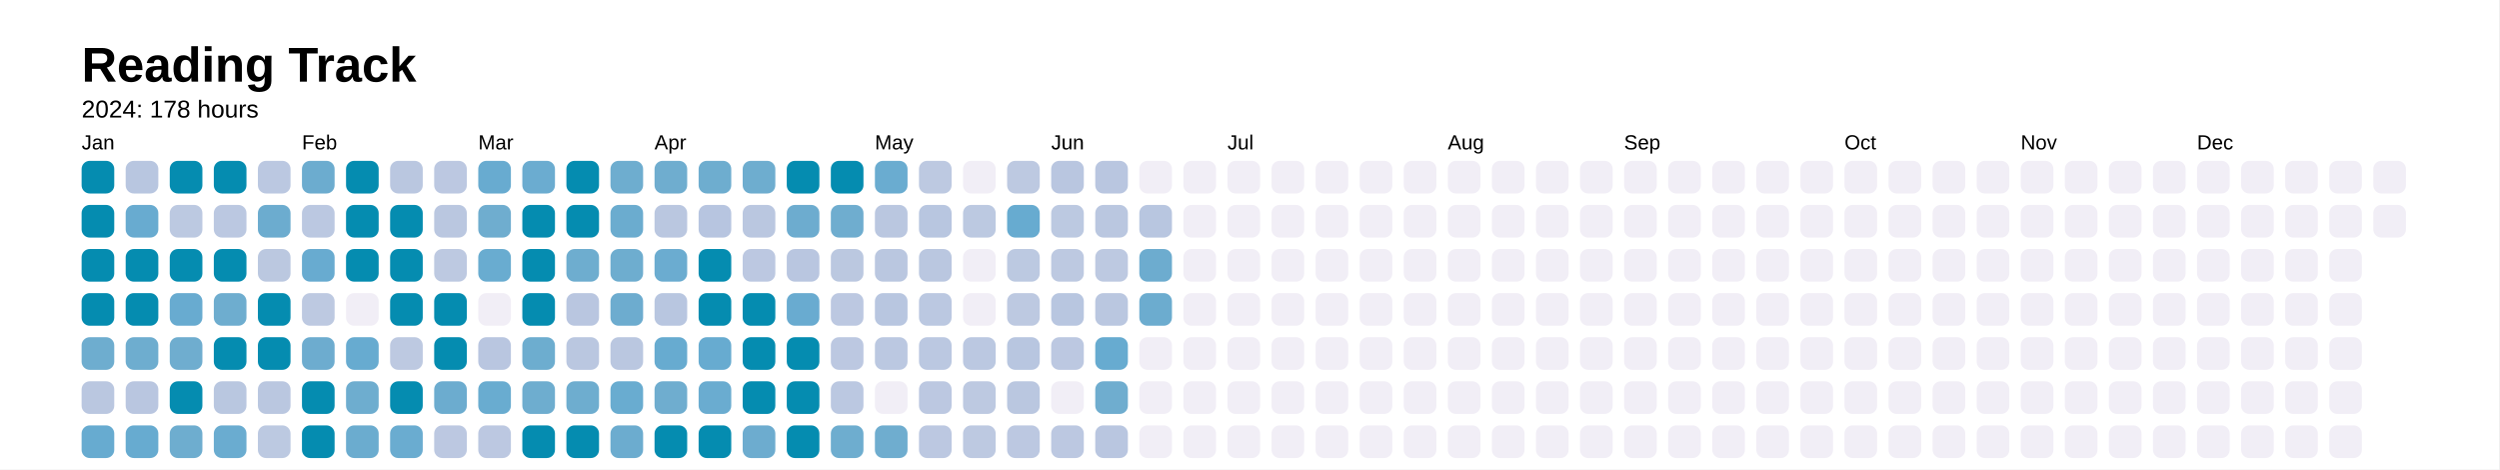
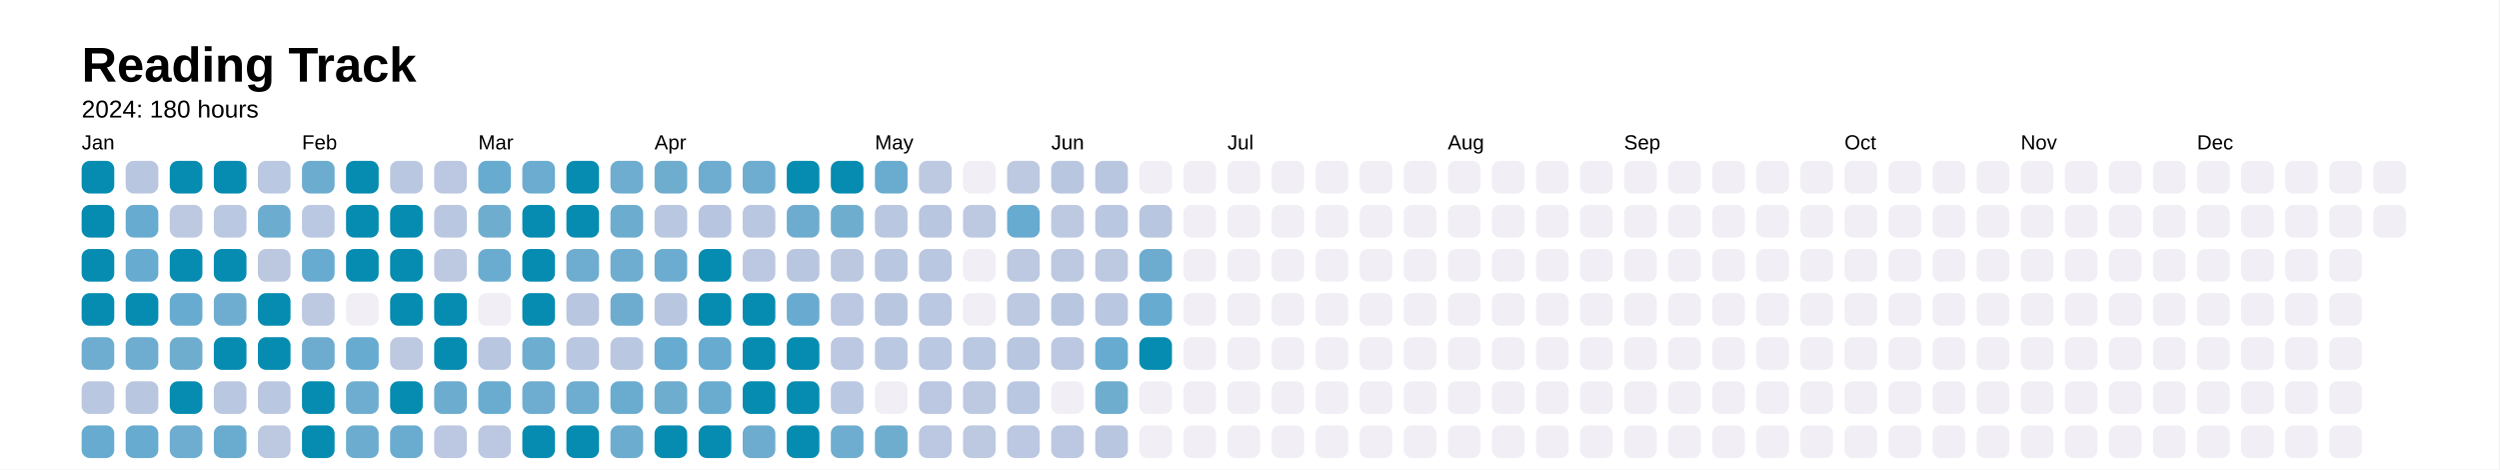
<svg xmlns="http://www.w3.org/2000/svg" baseProfile="full" height="57.5mm" version="1.1" viewBox="0,0,306.2,57.5" width="306.2mm">
  <defs />
  <rect fill="#FFFFFF" height="57.5" width="306.2" x="0" y="0" />
  <text fill="#000000" style="font-size:6px; font-family:Arial; font-weight:bold;" x="10" y="10">Reading Track</text>
-   <text fill="#000000" style="font-size:3px; font-family:Arial;" x="10" y="14.4">2024: 178 hours</text>
+   <text fill="#000000" style="font-size:3px; font-family:Arial;" x="10" y="14.4">2024: 180 hours</text>
  <text fill="#000000" style="font-size:2.5px; font-family:Arial" x="10" y="18.3">Jan</text>
  <rect fill="#058cb0" height="4" rx="1" ry="1" width="4" x="10" y="19.7" />
  <rect fill="#058cb0" height="4" rx="1" ry="1" width="4" x="10" y="25.1" />
  <rect fill="#058cb0" height="4" rx="1" ry="1" width="4" x="10" y="30.5" />
  <rect fill="#058cb0" height="4" rx="1" ry="1" width="4" x="10" y="35.9" />
  <rect fill="#6eadcf" height="4" rx="1" ry="1" width="4" x="10" y="41.3" />
  <rect fill="#bac7e0" height="4" rx="1" ry="1" width="4" x="10" y="46.7" />
  <rect fill="#67abd0" height="4" rx="1" ry="1" width="4" x="10" y="52.1" />
  <rect fill="#b8c6e0" height="4" rx="1" ry="1" width="4" x="15.4" y="19.7" />
  <rect fill="#68abd0" height="4" rx="1" ry="1" width="4" x="15.4" y="25.1" />
-   <rect fill="#058cb0" height="4" rx="1" ry="1" width="4" x="15.4" y="30.5" />
+   <rect fill="#67abd0" height="4" rx="1" ry="1" width="4" x="15.4" y="30.5" />
  <rect fill="#058cb0" height="4" rx="1" ry="1" width="4" x="15.4" y="35.9" />
  <rect fill="#6eadcf" height="4" rx="1" ry="1" width="4" x="15.4" y="41.3" />
  <rect fill="#b9c6e0" height="4" rx="1" ry="1" width="4" x="15.4" y="46.7" />
  <rect fill="#67abd0" height="4" rx="1" ry="1" width="4" x="15.4" y="52.1" />
  <rect fill="#058cb0" height="4" rx="1" ry="1" width="4" x="20.8" y="19.7" />
  <rect fill="#bcc9e1" height="4" rx="1" ry="1" width="4" x="20.8" y="25.1" />
  <rect fill="#058cb0" height="4" rx="1" ry="1" width="4" x="20.8" y="30.5" />
  <rect fill="#68abd0" height="4" rx="1" ry="1" width="4" x="20.8" y="35.9" />
  <rect fill="#6fadcf" height="4" rx="1" ry="1" width="4" x="20.8" y="41.3" />
  <rect fill="#058cb0" height="4" rx="1" ry="1" width="4" x="20.8" y="46.7" />
  <rect fill="#6eadcf" height="4" rx="1" ry="1" width="4" x="20.8" y="52.1" />
  <rect fill="#058cb0" height="4" rx="1" ry="1" width="4" x="26.2" y="19.7" />
  <rect fill="#bbc8e1" height="4" rx="1" ry="1" width="4" x="26.2" y="25.1" />
  <rect fill="#058cb0" height="4" rx="1" ry="1" width="4" x="26.2" y="30.5" />
  <rect fill="#6eadcf" height="4" rx="1" ry="1" width="4" x="26.2" y="35.9" />
  <rect fill="#058cb0" height="4" rx="1" ry="1" width="4" x="26.2" y="41.3" />
  <rect fill="#b9c7e0" height="4" rx="1" ry="1" width="4" x="26.2" y="46.7" />
  <rect fill="#6aacd0" height="4" rx="1" ry="1" width="4" x="26.2" y="52.1" />
  <rect fill="#bbc8e1" height="4" rx="1" ry="1" width="4" x="31.6" y="19.7" />
  <rect fill="#6caccf" height="4" rx="1" ry="1" width="4" x="31.6" y="25.1" />
  <rect fill="#bbc8e0" height="4" rx="1" ry="1" width="4" x="31.6" y="30.5" />
  <rect fill="#058cb0" height="4" rx="1" ry="1" width="4" x="31.6" y="35.9" />
  <rect fill="#058cb0" height="4" rx="1" ry="1" width="4" x="31.6" y="41.3" />
  <rect fill="#bac7e0" height="4" rx="1" ry="1" width="4" x="31.6" y="46.7" />
  <rect fill="#bcc9e1" height="4" rx="1" ry="1" width="4" x="31.6" y="52.1" />
  <text fill="#000000" style="font-size:2.5px; font-family:Arial" x="37.0" y="18.3">Feb</text>
  <rect fill="#6caccf" height="4" rx="1" ry="1" width="4" x="37.0" y="19.7" />
  <rect fill="#bbc8e1" height="4" rx="1" ry="1" width="4" x="37.0" y="25.1" />
  <rect fill="#68abd0" height="4" rx="1" ry="1" width="4" x="37.0" y="30.5" />
  <rect fill="#bdc9e1" height="4" rx="1" ry="1" width="4" x="37.0" y="35.9" />
  <rect fill="#6daccf" height="4" rx="1" ry="1" width="4" x="37.0" y="41.3" />
  <rect fill="#058cb0" height="4" rx="1" ry="1" width="4" x="37.0" y="46.7" />
  <rect fill="#058cb0" height="4" rx="1" ry="1" width="4" x="37.0" y="52.1" />
  <rect fill="#058cb0" height="4" rx="1" ry="1" width="4" x="42.4" y="19.7" />
  <rect fill="#058cb0" height="4" rx="1" ry="1" width="4" x="42.4" y="25.1" />
  <rect fill="#058cb0" height="4" rx="1" ry="1" width="4" x="42.4" y="30.5" />
  <rect fill="#f1eef6" height="4" rx="1" ry="1" width="4" x="42.4" y="35.9" />
  <rect fill="#67abd0" height="4" rx="1" ry="1" width="4" x="42.4" y="41.3" />
  <rect fill="#6eadcf" height="4" rx="1" ry="1" width="4" x="42.4" y="46.7" />
  <rect fill="#6baccf" height="4" rx="1" ry="1" width="4" x="42.4" y="52.1" />
  <rect fill="#bac7e0" height="4" rx="1" ry="1" width="4" x="47.8" y="19.7" />
  <rect fill="#058cb0" height="4" rx="1" ry="1" width="4" x="47.8" y="25.1" />
  <rect fill="#058cb0" height="4" rx="1" ry="1" width="4" x="47.8" y="30.5" />
  <rect fill="#058cb0" height="4" rx="1" ry="1" width="4" x="47.8" y="35.9" />
  <rect fill="#bdc9e1" height="4" rx="1" ry="1" width="4" x="47.8" y="41.3" />
  <rect fill="#058cb0" height="4" rx="1" ry="1" width="4" x="47.8" y="46.7" />
  <rect fill="#6aacd0" height="4" rx="1" ry="1" width="4" x="47.8" y="52.1" />
  <rect fill="#bcc8e1" height="4" rx="1" ry="1" width="4" x="53.2" y="19.7" />
  <rect fill="#bac7e0" height="4" rx="1" ry="1" width="4" x="53.2" y="25.1" />
  <rect fill="#bdc9e1" height="4" rx="1" ry="1" width="4" x="53.2" y="30.5" />
  <rect fill="#058cb0" height="4" rx="1" ry="1" width="4" x="53.2" y="35.9" />
  <rect fill="#058cb0" height="4" rx="1" ry="1" width="4" x="53.2" y="41.3" />
  <rect fill="#6caccf" height="4" rx="1" ry="1" width="4" x="53.2" y="46.7" />
  <rect fill="#bcc8e1" height="4" rx="1" ry="1" width="4" x="53.2" y="52.1" />
  <text fill="#000000" style="font-size:2.5px; font-family:Arial" x="58.6" y="18.3">Mar</text>
  <rect fill="#68abd0" height="4" rx="1" ry="1" width="4" x="58.6" y="19.7" />
  <rect fill="#6fadcf" height="4" rx="1" ry="1" width="4" x="58.6" y="25.1" />
  <rect fill="#69acd0" height="4" rx="1" ry="1" width="4" x="58.6" y="30.5" />
  <rect fill="#f1eef6" height="4" rx="1" ry="1" width="4" x="58.6" y="35.9" />
  <rect fill="#b9c6e0" height="4" rx="1" ry="1" width="4" x="58.6" y="41.3" />
  <rect fill="#69acd0" height="4" rx="1" ry="1" width="4" x="58.6" y="46.7" />
  <rect fill="#bcc8e1" height="4" rx="1" ry="1" width="4" x="58.6" y="52.1" />
  <rect fill="#6bacd0" height="4" rx="1" ry="1" width="4" x="64" y="19.7" />
  <rect fill="#058cb0" height="4" rx="1" ry="1" width="4" x="64" y="25.1" />
  <rect fill="#058cb0" height="4" rx="1" ry="1" width="4" x="64" y="30.5" />
  <rect fill="#058cb0" height="4" rx="1" ry="1" width="4" x="64" y="35.9" />
  <rect fill="#6dadcf" height="4" rx="1" ry="1" width="4" x="64" y="41.3" />
  <rect fill="#6eadcf" height="4" rx="1" ry="1" width="4" x="64" y="46.7" />
  <rect fill="#058cb0" height="4" rx="1" ry="1" width="4" x="64" y="52.1" />
  <rect fill="#058cb0" height="4" rx="1" ry="1" width="4" x="69.4" y="19.7" />
  <rect fill="#058cb0" height="4" rx="1" ry="1" width="4" x="69.4" y="25.1" />
  <rect fill="#6eadcf" height="4" rx="1" ry="1" width="4" x="69.4" y="30.5" />
  <rect fill="#b9c6e0" height="4" rx="1" ry="1" width="4" x="69.4" y="35.9" />
  <rect fill="#bac7e0" height="4" rx="1" ry="1" width="4" x="69.4" y="41.3" />
  <rect fill="#6eadcf" height="4" rx="1" ry="1" width="4" x="69.4" y="46.7" />
  <rect fill="#058cb0" height="4" rx="1" ry="1" width="4" x="69.4" y="52.1" />
  <rect fill="#6eadcf" height="4" rx="1" ry="1" width="4" x="74.8" y="19.7" />
  <rect fill="#6baccf" height="4" rx="1" ry="1" width="4" x="74.8" y="25.1" />
  <rect fill="#6eadcf" height="4" rx="1" ry="1" width="4" x="74.8" y="30.5" />
  <rect fill="#6daccf" height="4" rx="1" ry="1" width="4" x="74.8" y="35.9" />
  <rect fill="#bac7e0" height="4" rx="1" ry="1" width="4" x="74.8" y="41.3" />
  <rect fill="#69acd0" height="4" rx="1" ry="1" width="4" x="74.8" y="46.7" />
  <rect fill="#6caccf" height="4" rx="1" ry="1" width="4" x="74.8" y="52.1" />
  <text fill="#000000" style="font-size:2.5px; font-family:Arial" x="80.2" y="18.3">Apr</text>
  <rect fill="#6fadcf" height="4" rx="1" ry="1" width="4" x="80.2" y="19.7" />
  <rect fill="#bac7e0" height="4" rx="1" ry="1" width="4" x="80.2" y="25.1" />
  <rect fill="#6bacd0" height="4" rx="1" ry="1" width="4" x="80.2" y="30.5" />
  <rect fill="#b8c6e0" height="4" rx="1" ry="1" width="4" x="80.2" y="35.9" />
  <rect fill="#67abd0" height="4" rx="1" ry="1" width="4" x="80.2" y="41.3" />
  <rect fill="#6fadcf" height="4" rx="1" ry="1" width="4" x="80.2" y="46.7" />
  <rect fill="#058cb0" height="4" rx="1" ry="1" width="4" x="80.2" y="52.1" />
  <rect fill="#6eadcf" height="4" rx="1" ry="1" width="4" x="85.6" y="19.7" />
  <rect fill="#b7c5e0" height="4" rx="1" ry="1" width="4" x="85.6" y="25.1" />
  <rect fill="#058cb0" height="4" rx="1" ry="1" width="4" x="85.6" y="30.5" />
  <rect fill="#058cb0" height="4" rx="1" ry="1" width="4" x="85.6" y="35.9" />
  <rect fill="#67abd0" height="4" rx="1" ry="1" width="4" x="85.6" y="41.3" />
  <rect fill="#6aacd0" height="4" rx="1" ry="1" width="4" x="85.6" y="46.7" />
  <rect fill="#058cb0" height="4" rx="1" ry="1" width="4" x="85.6" y="52.1" />
  <rect fill="#6eadcf" height="4" rx="1" ry="1" width="4" x="91" y="19.7" />
  <rect fill="#bac7e0" height="4" rx="1" ry="1" width="4" x="91" y="25.1" />
  <rect fill="#bcc8e1" height="4" rx="1" ry="1" width="4" x="91" y="30.5" />
  <rect fill="#058cb0" height="4" rx="1" ry="1" width="4" x="91" y="35.9" />
  <rect fill="#058cb0" height="4" rx="1" ry="1" width="4" x="91" y="41.3" />
  <rect fill="#058cb0" height="4" rx="1" ry="1" width="4" x="91" y="46.7" />
  <rect fill="#6daccf" height="4" rx="1" ry="1" width="4" x="91" y="52.1" />
  <rect fill="#058cb0" height="4" rx="1" ry="1" width="4" x="96.4" y="19.7" />
  <rect fill="#6daccf" height="4" rx="1" ry="1" width="4" x="96.4" y="25.1" />
  <rect fill="#b9c6e0" height="4" rx="1" ry="1" width="4" x="96.4" y="30.5" />
  <rect fill="#69abd0" height="4" rx="1" ry="1" width="4" x="96.4" y="35.9" />
  <rect fill="#058cb0" height="4" rx="1" ry="1" width="4" x="96.4" y="41.3" />
  <rect fill="#058cb0" height="4" rx="1" ry="1" width="4" x="96.4" y="46.7" />
  <rect fill="#058cb0" height="4" rx="1" ry="1" width="4" x="96.4" y="52.1" />
  <rect fill="#058cb0" height="4" rx="1" ry="1" width="4" x="101.8" y="19.7" />
  <rect fill="#6fadcf" height="4" rx="1" ry="1" width="4" x="101.8" y="25.1" />
  <rect fill="#bbc8e0" height="4" rx="1" ry="1" width="4" x="101.8" y="30.5" />
  <rect fill="#bcc8e1" height="4" rx="1" ry="1" width="4" x="101.8" y="35.9" />
  <rect fill="#bcc8e1" height="4" rx="1" ry="1" width="4" x="101.8" y="41.3" />
  <rect fill="#bbc8e1" height="4" rx="1" ry="1" width="4" x="101.8" y="46.7" />
  <rect fill="#6eadcf" height="4" rx="1" ry="1" width="4" x="101.8" y="52.1" />
  <text fill="#000000" style="font-size:2.5px; font-family:Arial" x="107.2" y="18.3">May</text>
  <rect fill="#6aacd0" height="4" rx="1" ry="1" width="4" x="107.2" y="19.7" />
  <rect fill="#bac7e0" height="4" rx="1" ry="1" width="4" x="107.2" y="25.1" />
  <rect fill="#bac7e0" height="4" rx="1" ry="1" width="4" x="107.2" y="30.5" />
  <rect fill="#b8c6e0" height="4" rx="1" ry="1" width="4" x="107.2" y="35.9" />
  <rect fill="#bbc8e1" height="4" rx="1" ry="1" width="4" x="107.2" y="41.3" />
  <rect fill="#f1eef6" height="4" rx="1" ry="1" width="4" x="107.2" y="46.7" />
  <rect fill="#6fadcf" height="4" rx="1" ry="1" width="4" x="107.2" y="52.1" />
  <rect fill="#bdc9e1" height="4" rx="1" ry="1" width="4" x="112.6" y="19.7" />
  <rect fill="#b8c6e0" height="4" rx="1" ry="1" width="4" x="112.6" y="25.1" />
  <rect fill="#bac7e0" height="4" rx="1" ry="1" width="4" x="112.6" y="30.5" />
  <rect fill="#bbc8e1" height="4" rx="1" ry="1" width="4" x="112.6" y="35.9" />
  <rect fill="#bbc8e1" height="4" rx="1" ry="1" width="4" x="112.6" y="41.3" />
  <rect fill="#bcc8e1" height="4" rx="1" ry="1" width="4" x="112.6" y="46.7" />
  <rect fill="#bcc8e1" height="4" rx="1" ry="1" width="4" x="112.6" y="52.1" />
  <rect fill="#f1eef6" height="4" rx="1" ry="1" width="4" x="118" y="19.7" />
  <rect fill="#bcc9e1" height="4" rx="1" ry="1" width="4" x="118" y="25.1" />
  <rect fill="#f1eef6" height="4" rx="1" ry="1" width="4" x="118" y="30.5" />
  <rect fill="#f1eef6" height="4" rx="1" ry="1" width="4" x="118" y="35.9" />
  <rect fill="#bbc8e1" height="4" rx="1" ry="1" width="4" x="118" y="41.3" />
  <rect fill="#bdc9e1" height="4" rx="1" ry="1" width="4" x="118" y="46.7" />
  <rect fill="#bdc9e1" height="4" rx="1" ry="1" width="4" x="118" y="52.1" />
  <rect fill="#bdc9e1" height="4" rx="1" ry="1" width="4" x="123.4" y="19.7" />
  <rect fill="#67abd0" height="4" rx="1" ry="1" width="4" x="123.4" y="25.1" />
  <rect fill="#bcc9e1" height="4" rx="1" ry="1" width="4" x="123.4" y="30.5" />
  <rect fill="#bdc9e1" height="4" rx="1" ry="1" width="4" x="123.4" y="35.9" />
  <rect fill="#b8c6e0" height="4" rx="1" ry="1" width="4" x="123.4" y="41.3" />
  <rect fill="#bac7e0" height="4" rx="1" ry="1" width="4" x="123.4" y="46.7" />
  <rect fill="#bcc8e1" height="4" rx="1" ry="1" width="4" x="123.4" y="52.1" />
  <text fill="#000000" style="font-size:2.5px; font-family:Arial" x="128.8" y="18.3">Jun</text>
  <rect fill="#b9c6e0" height="4" rx="1" ry="1" width="4" x="128.8" y="19.7" />
  <rect fill="#bcc9e1" height="4" rx="1" ry="1" width="4" x="128.8" y="25.1" />
  <rect fill="#bdc9e1" height="4" rx="1" ry="1" width="4" x="128.8" y="30.5" />
  <rect fill="#b8c6e0" height="4" rx="1" ry="1" width="4" x="128.8" y="35.9" />
  <rect fill="#bcc8e1" height="4" rx="1" ry="1" width="4" x="128.8" y="41.3" />
  <rect fill="#f1eef6" height="4" rx="1" ry="1" width="4" x="128.8" y="46.7" />
  <rect fill="#bcc8e1" height="4" rx="1" ry="1" width="4" x="128.8" y="52.1" />
  <rect fill="#b9c6e0" height="4" rx="1" ry="1" width="4" x="134.2" y="19.7" />
  <rect fill="#bac7e0" height="4" rx="1" ry="1" width="4" x="134.2" y="25.1" />
  <rect fill="#bdc9e1" height="4" rx="1" ry="1" width="4" x="134.2" y="30.5" />
  <rect fill="#bac7e0" height="4" rx="1" ry="1" width="4" x="134.2" y="35.9" />
  <rect fill="#67abd0" height="4" rx="1" ry="1" width="4" x="134.2" y="41.3" />
  <rect fill="#6fadcf" height="4" rx="1" ry="1" width="4" x="134.2" y="46.7" />
  <rect fill="#b9c6e0" height="4" rx="1" ry="1" width="4" x="134.2" y="52.1" />
  <rect fill="#f1eef6" height="4" rx="1" ry="1" width="4" x="139.6" y="19.7" />
  <rect fill="#b8c6e0" height="4" rx="1" ry="1" width="4" x="139.6" y="25.1" />
  <rect fill="#6daccf" height="4" rx="1" ry="1" width="4" x="139.6" y="30.5" />
-   <rect fill="#6caccf" height="4" rx="1" ry="1" width="4" x="139.6" y="35.9" />
-   <rect fill="#f1eef6" height="4" rx="1" ry="1" width="4" x="139.6" y="41.3" />
+   <rect fill="#67abd0" height="4" rx="1" ry="1" width="4" x="139.6" y="35.9" />
+   <rect fill="#058cb0" height="4" rx="1" ry="1" width="4" x="139.6" y="41.3" />
  <rect fill="#f1eef6" height="4" rx="1" ry="1" width="4" x="139.6" y="46.7" />
  <rect fill="#f1eef6" height="4" rx="1" ry="1" width="4" x="139.6" y="52.1" />
  <rect fill="#f1eef6" height="4" rx="1" ry="1" width="4" x="145" y="19.7" />
  <rect fill="#f1eef6" height="4" rx="1" ry="1" width="4" x="145" y="25.1" />
  <rect fill="#f1eef6" height="4" rx="1" ry="1" width="4" x="145" y="30.5" />
  <rect fill="#f1eef6" height="4" rx="1" ry="1" width="4" x="145" y="35.9" />
  <rect fill="#f1eef6" height="4" rx="1" ry="1" width="4" x="145" y="41.3" />
  <rect fill="#f1eef6" height="4" rx="1" ry="1" width="4" x="145" y="46.7" />
  <rect fill="#f1eef6" height="4" rx="1" ry="1" width="4" x="145" y="52.1" />
  <text fill="#000000" style="font-size:2.5px; font-family:Arial" x="150.4" y="18.3">Jul</text>
  <rect fill="#f1eef6" height="4" rx="1" ry="1" width="4" x="150.4" y="19.7" />
  <rect fill="#f1eef6" height="4" rx="1" ry="1" width="4" x="150.4" y="25.1" />
  <rect fill="#f1eef6" height="4" rx="1" ry="1" width="4" x="150.4" y="30.5" />
  <rect fill="#f1eef6" height="4" rx="1" ry="1" width="4" x="150.4" y="35.9" />
  <rect fill="#f1eef6" height="4" rx="1" ry="1" width="4" x="150.4" y="41.3" />
  <rect fill="#f1eef6" height="4" rx="1" ry="1" width="4" x="150.4" y="46.7" />
  <rect fill="#f1eef6" height="4" rx="1" ry="1" width="4" x="150.4" y="52.1" />
  <rect fill="#f1eef6" height="4" rx="1" ry="1" width="4" x="155.8" y="19.7" />
  <rect fill="#f1eef6" height="4" rx="1" ry="1" width="4" x="155.8" y="25.1" />
  <rect fill="#f1eef6" height="4" rx="1" ry="1" width="4" x="155.8" y="30.5" />
  <rect fill="#f1eef6" height="4" rx="1" ry="1" width="4" x="155.8" y="35.9" />
  <rect fill="#f1eef6" height="4" rx="1" ry="1" width="4" x="155.8" y="41.3" />
  <rect fill="#f1eef6" height="4" rx="1" ry="1" width="4" x="155.8" y="46.7" />
  <rect fill="#f1eef6" height="4" rx="1" ry="1" width="4" x="155.8" y="52.1" />
  <rect fill="#f1eef6" height="4" rx="1" ry="1" width="4" x="161.2" y="19.7" />
  <rect fill="#f1eef6" height="4" rx="1" ry="1" width="4" x="161.2" y="25.1" />
  <rect fill="#f1eef6" height="4" rx="1" ry="1" width="4" x="161.2" y="30.5" />
  <rect fill="#f1eef6" height="4" rx="1" ry="1" width="4" x="161.2" y="35.9" />
  <rect fill="#f1eef6" height="4" rx="1" ry="1" width="4" x="161.2" y="41.3" />
  <rect fill="#f1eef6" height="4" rx="1" ry="1" width="4" x="161.2" y="46.7" />
  <rect fill="#f1eef6" height="4" rx="1" ry="1" width="4" x="161.2" y="52.1" />
  <rect fill="#f1eef6" height="4" rx="1" ry="1" width="4" x="166.6" y="19.7" />
  <rect fill="#f1eef6" height="4" rx="1" ry="1" width="4" x="166.6" y="25.1" />
  <rect fill="#f1eef6" height="4" rx="1" ry="1" width="4" x="166.6" y="30.5" />
  <rect fill="#f1eef6" height="4" rx="1" ry="1" width="4" x="166.6" y="35.9" />
  <rect fill="#f1eef6" height="4" rx="1" ry="1" width="4" x="166.6" y="41.3" />
  <rect fill="#f1eef6" height="4" rx="1" ry="1" width="4" x="166.6" y="46.7" />
  <rect fill="#f1eef6" height="4" rx="1" ry="1" width="4" x="166.6" y="52.1" />
  <rect fill="#f1eef6" height="4" rx="1" ry="1" width="4" x="172" y="19.7" />
  <rect fill="#f1eef6" height="4" rx="1" ry="1" width="4" x="172" y="25.1" />
  <rect fill="#f1eef6" height="4" rx="1" ry="1" width="4" x="172" y="30.5" />
  <rect fill="#f1eef6" height="4" rx="1" ry="1" width="4" x="172" y="35.9" />
  <rect fill="#f1eef6" height="4" rx="1" ry="1" width="4" x="172" y="41.3" />
  <rect fill="#f1eef6" height="4" rx="1" ry="1" width="4" x="172" y="46.7" />
  <rect fill="#f1eef6" height="4" rx="1" ry="1" width="4" x="172" y="52.1" />
  <text fill="#000000" style="font-size:2.5px; font-family:Arial" x="177.4" y="18.3">Aug</text>
  <rect fill="#f1eef6" height="4" rx="1" ry="1" width="4" x="177.4" y="19.7" />
  <rect fill="#f1eef6" height="4" rx="1" ry="1" width="4" x="177.4" y="25.1" />
  <rect fill="#f1eef6" height="4" rx="1" ry="1" width="4" x="177.4" y="30.5" />
  <rect fill="#f1eef6" height="4" rx="1" ry="1" width="4" x="177.4" y="35.9" />
  <rect fill="#f1eef6" height="4" rx="1" ry="1" width="4" x="177.4" y="41.3" />
  <rect fill="#f1eef6" height="4" rx="1" ry="1" width="4" x="177.4" y="46.7" />
  <rect fill="#f1eef6" height="4" rx="1" ry="1" width="4" x="177.4" y="52.1" />
  <rect fill="#f1eef6" height="4" rx="1" ry="1" width="4" x="182.8" y="19.7" />
  <rect fill="#f1eef6" height="4" rx="1" ry="1" width="4" x="182.8" y="25.1" />
  <rect fill="#f1eef6" height="4" rx="1" ry="1" width="4" x="182.8" y="30.5" />
  <rect fill="#f1eef6" height="4" rx="1" ry="1" width="4" x="182.8" y="35.9" />
  <rect fill="#f1eef6" height="4" rx="1" ry="1" width="4" x="182.8" y="41.3" />
  <rect fill="#f1eef6" height="4" rx="1" ry="1" width="4" x="182.8" y="46.7" />
  <rect fill="#f1eef6" height="4" rx="1" ry="1" width="4" x="182.8" y="52.1" />
  <rect fill="#f1eef6" height="4" rx="1" ry="1" width="4" x="188.2" y="19.7" />
  <rect fill="#f1eef6" height="4" rx="1" ry="1" width="4" x="188.2" y="25.1" />
  <rect fill="#f1eef6" height="4" rx="1" ry="1" width="4" x="188.2" y="30.5" />
  <rect fill="#f1eef6" height="4" rx="1" ry="1" width="4" x="188.2" y="35.9" />
  <rect fill="#f1eef6" height="4" rx="1" ry="1" width="4" x="188.2" y="41.3" />
  <rect fill="#f1eef6" height="4" rx="1" ry="1" width="4" x="188.2" y="46.7" />
  <rect fill="#f1eef6" height="4" rx="1" ry="1" width="4" x="188.2" y="52.1" />
  <rect fill="#f1eef6" height="4" rx="1" ry="1" width="4" x="193.6" y="19.7" />
  <rect fill="#f1eef6" height="4" rx="1" ry="1" width="4" x="193.6" y="25.1" />
  <rect fill="#f1eef6" height="4" rx="1" ry="1" width="4" x="193.6" y="30.5" />
  <rect fill="#f1eef6" height="4" rx="1" ry="1" width="4" x="193.6" y="35.9" />
  <rect fill="#f1eef6" height="4" rx="1" ry="1" width="4" x="193.6" y="41.3" />
  <rect fill="#f1eef6" height="4" rx="1" ry="1" width="4" x="193.6" y="46.7" />
  <rect fill="#f1eef6" height="4" rx="1" ry="1" width="4" x="193.6" y="52.1" />
  <text fill="#000000" style="font-size:2.5px; font-family:Arial" x="199" y="18.3">Sep</text>
  <rect fill="#f1eef6" height="4" rx="1" ry="1" width="4" x="199" y="19.7" />
  <rect fill="#f1eef6" height="4" rx="1" ry="1" width="4" x="199" y="25.1" />
  <rect fill="#f1eef6" height="4" rx="1" ry="1" width="4" x="199" y="30.5" />
  <rect fill="#f1eef6" height="4" rx="1" ry="1" width="4" x="199" y="35.9" />
  <rect fill="#f1eef6" height="4" rx="1" ry="1" width="4" x="199" y="41.3" />
  <rect fill="#f1eef6" height="4" rx="1" ry="1" width="4" x="199" y="46.7" />
  <rect fill="#f1eef6" height="4" rx="1" ry="1" width="4" x="199" y="52.1" />
  <rect fill="#f1eef6" height="4" rx="1" ry="1" width="4" x="204.4" y="19.7" />
  <rect fill="#f1eef6" height="4" rx="1" ry="1" width="4" x="204.4" y="25.1" />
  <rect fill="#f1eef6" height="4" rx="1" ry="1" width="4" x="204.4" y="30.5" />
  <rect fill="#f1eef6" height="4" rx="1" ry="1" width="4" x="204.4" y="35.9" />
  <rect fill="#f1eef6" height="4" rx="1" ry="1" width="4" x="204.4" y="41.3" />
  <rect fill="#f1eef6" height="4" rx="1" ry="1" width="4" x="204.4" y="46.7" />
  <rect fill="#f1eef6" height="4" rx="1" ry="1" width="4" x="204.4" y="52.1" />
  <rect fill="#f1eef6" height="4" rx="1" ry="1" width="4" x="209.8" y="19.7" />
  <rect fill="#f1eef6" height="4" rx="1" ry="1" width="4" x="209.8" y="25.1" />
  <rect fill="#f1eef6" height="4" rx="1" ry="1" width="4" x="209.8" y="30.5" />
  <rect fill="#f1eef6" height="4" rx="1" ry="1" width="4" x="209.8" y="35.9" />
  <rect fill="#f1eef6" height="4" rx="1" ry="1" width="4" x="209.8" y="41.3" />
  <rect fill="#f1eef6" height="4" rx="1" ry="1" width="4" x="209.8" y="46.7" />
  <rect fill="#f1eef6" height="4" rx="1" ry="1" width="4" x="209.8" y="52.1" />
  <rect fill="#f1eef6" height="4" rx="1" ry="1" width="4" x="215.2" y="19.7" />
  <rect fill="#f1eef6" height="4" rx="1" ry="1" width="4" x="215.2" y="25.1" />
  <rect fill="#f1eef6" height="4" rx="1" ry="1" width="4" x="215.2" y="30.5" />
  <rect fill="#f1eef6" height="4" rx="1" ry="1" width="4" x="215.2" y="35.9" />
  <rect fill="#f1eef6" height="4" rx="1" ry="1" width="4" x="215.2" y="41.3" />
  <rect fill="#f1eef6" height="4" rx="1" ry="1" width="4" x="215.2" y="46.7" />
  <rect fill="#f1eef6" height="4" rx="1" ry="1" width="4" x="215.2" y="52.1" />
  <rect fill="#f1eef6" height="4" rx="1" ry="1" width="4" x="220.6" y="19.7" />
  <rect fill="#f1eef6" height="4" rx="1" ry="1" width="4" x="220.6" y="25.1" />
  <rect fill="#f1eef6" height="4" rx="1" ry="1" width="4" x="220.6" y="30.5" />
  <rect fill="#f1eef6" height="4" rx="1" ry="1" width="4" x="220.6" y="35.9" />
  <rect fill="#f1eef6" height="4" rx="1" ry="1" width="4" x="220.6" y="41.3" />
  <rect fill="#f1eef6" height="4" rx="1" ry="1" width="4" x="220.6" y="46.7" />
  <rect fill="#f1eef6" height="4" rx="1" ry="1" width="4" x="220.6" y="52.1" />
  <text fill="#000000" style="font-size:2.5px; font-family:Arial" x="226" y="18.3">Oct</text>
  <rect fill="#f1eef6" height="4" rx="1" ry="1" width="4" x="226" y="19.7" />
  <rect fill="#f1eef6" height="4" rx="1" ry="1" width="4" x="226" y="25.1" />
  <rect fill="#f1eef6" height="4" rx="1" ry="1" width="4" x="226" y="30.5" />
  <rect fill="#f1eef6" height="4" rx="1" ry="1" width="4" x="226" y="35.9" />
  <rect fill="#f1eef6" height="4" rx="1" ry="1" width="4" x="226" y="41.3" />
  <rect fill="#f1eef6" height="4" rx="1" ry="1" width="4" x="226" y="46.7" />
  <rect fill="#f1eef6" height="4" rx="1" ry="1" width="4" x="226" y="52.1" />
  <rect fill="#f1eef6" height="4" rx="1" ry="1" width="4" x="231.4" y="19.7" />
  <rect fill="#f1eef6" height="4" rx="1" ry="1" width="4" x="231.4" y="25.1" />
  <rect fill="#f1eef6" height="4" rx="1" ry="1" width="4" x="231.4" y="30.5" />
  <rect fill="#f1eef6" height="4" rx="1" ry="1" width="4" x="231.4" y="35.9" />
  <rect fill="#f1eef6" height="4" rx="1" ry="1" width="4" x="231.4" y="41.3" />
  <rect fill="#f1eef6" height="4" rx="1" ry="1" width="4" x="231.4" y="46.7" />
  <rect fill="#f1eef6" height="4" rx="1" ry="1" width="4" x="231.4" y="52.1" />
  <rect fill="#f1eef6" height="4" rx="1" ry="1" width="4" x="236.8" y="19.7" />
  <rect fill="#f1eef6" height="4" rx="1" ry="1" width="4" x="236.8" y="25.1" />
  <rect fill="#f1eef6" height="4" rx="1" ry="1" width="4" x="236.8" y="30.5" />
  <rect fill="#f1eef6" height="4" rx="1" ry="1" width="4" x="236.8" y="35.9" />
  <rect fill="#f1eef6" height="4" rx="1" ry="1" width="4" x="236.8" y="41.3" />
  <rect fill="#f1eef6" height="4" rx="1" ry="1" width="4" x="236.8" y="46.7" />
  <rect fill="#f1eef6" height="4" rx="1" ry="1" width="4" x="236.8" y="52.1" />
  <rect fill="#f1eef6" height="4" rx="1" ry="1" width="4" x="242.2" y="19.7" />
  <rect fill="#f1eef6" height="4" rx="1" ry="1" width="4" x="242.2" y="25.1" />
  <rect fill="#f1eef6" height="4" rx="1" ry="1" width="4" x="242.2" y="30.5" />
  <rect fill="#f1eef6" height="4" rx="1" ry="1" width="4" x="242.2" y="35.9" />
  <rect fill="#f1eef6" height="4" rx="1" ry="1" width="4" x="242.2" y="41.3" />
  <rect fill="#f1eef6" height="4" rx="1" ry="1" width="4" x="242.2" y="46.7" />
  <rect fill="#f1eef6" height="4" rx="1" ry="1" width="4" x="242.2" y="52.1" />
  <text fill="#000000" style="font-size:2.5px; font-family:Arial" x="247.6" y="18.3">Nov</text>
  <rect fill="#f1eef6" height="4" rx="1" ry="1" width="4" x="247.6" y="19.7" />
  <rect fill="#f1eef6" height="4" rx="1" ry="1" width="4" x="247.6" y="25.1" />
  <rect fill="#f1eef6" height="4" rx="1" ry="1" width="4" x="247.6" y="30.5" />
  <rect fill="#f1eef6" height="4" rx="1" ry="1" width="4" x="247.6" y="35.9" />
  <rect fill="#f1eef6" height="4" rx="1" ry="1" width="4" x="247.6" y="41.3" />
  <rect fill="#f1eef6" height="4" rx="1" ry="1" width="4" x="247.6" y="46.7" />
  <rect fill="#f1eef6" height="4" rx="1" ry="1" width="4" x="247.6" y="52.1" />
  <rect fill="#f1eef6" height="4" rx="1" ry="1" width="4" x="253" y="19.7" />
  <rect fill="#f1eef6" height="4" rx="1" ry="1" width="4" x="253" y="25.1" />
  <rect fill="#f1eef6" height="4" rx="1" ry="1" width="4" x="253" y="30.5" />
  <rect fill="#f1eef6" height="4" rx="1" ry="1" width="4" x="253" y="35.9" />
  <rect fill="#f1eef6" height="4" rx="1" ry="1" width="4" x="253" y="41.3" />
  <rect fill="#f1eef6" height="4" rx="1" ry="1" width="4" x="253" y="46.7" />
  <rect fill="#f1eef6" height="4" rx="1" ry="1" width="4" x="253" y="52.1" />
  <rect fill="#f1eef6" height="4" rx="1" ry="1" width="4" x="258.4" y="19.7" />
  <rect fill="#f1eef6" height="4" rx="1" ry="1" width="4" x="258.4" y="25.1" />
  <rect fill="#f1eef6" height="4" rx="1" ry="1" width="4" x="258.4" y="30.5" />
  <rect fill="#f1eef6" height="4" rx="1" ry="1" width="4" x="258.4" y="35.9" />
  <rect fill="#f1eef6" height="4" rx="1" ry="1" width="4" x="258.4" y="41.3" />
  <rect fill="#f1eef6" height="4" rx="1" ry="1" width="4" x="258.4" y="46.7" />
  <rect fill="#f1eef6" height="4" rx="1" ry="1" width="4" x="258.4" y="52.1" />
  <rect fill="#f1eef6" height="4" rx="1" ry="1" width="4" x="263.8" y="19.7" />
  <rect fill="#f1eef6" height="4" rx="1" ry="1" width="4" x="263.8" y="25.1" />
  <rect fill="#f1eef6" height="4" rx="1" ry="1" width="4" x="263.8" y="30.5" />
  <rect fill="#f1eef6" height="4" rx="1" ry="1" width="4" x="263.8" y="35.9" />
  <rect fill="#f1eef6" height="4" rx="1" ry="1" width="4" x="263.8" y="41.3" />
  <rect fill="#f1eef6" height="4" rx="1" ry="1" width="4" x="263.8" y="46.7" />
  <rect fill="#f1eef6" height="4" rx="1" ry="1" width="4" x="263.8" y="52.1" />
  <text fill="#000000" style="font-size:2.5px; font-family:Arial" x="269.2" y="18.3">Dec</text>
  <rect fill="#f1eef6" height="4" rx="1" ry="1" width="4" x="269.2" y="19.7" />
  <rect fill="#f1eef6" height="4" rx="1" ry="1" width="4" x="269.2" y="25.1" />
  <rect fill="#f1eef6" height="4" rx="1" ry="1" width="4" x="269.2" y="30.5" />
  <rect fill="#f1eef6" height="4" rx="1" ry="1" width="4" x="269.2" y="35.9" />
  <rect fill="#f1eef6" height="4" rx="1" ry="1" width="4" x="269.2" y="41.3" />
  <rect fill="#f1eef6" height="4" rx="1" ry="1" width="4" x="269.2" y="46.7" />
  <rect fill="#f1eef6" height="4" rx="1" ry="1" width="4" x="269.2" y="52.1" />
  <rect fill="#f1eef6" height="4" rx="1" ry="1" width="4" x="274.6" y="19.7" />
  <rect fill="#f1eef6" height="4" rx="1" ry="1" width="4" x="274.6" y="25.1" />
  <rect fill="#f1eef6" height="4" rx="1" ry="1" width="4" x="274.6" y="30.5" />
  <rect fill="#f1eef6" height="4" rx="1" ry="1" width="4" x="274.6" y="35.9" />
  <rect fill="#f1eef6" height="4" rx="1" ry="1" width="4" x="274.6" y="41.3" />
  <rect fill="#f1eef6" height="4" rx="1" ry="1" width="4" x="274.6" y="46.7" />
  <rect fill="#f1eef6" height="4" rx="1" ry="1" width="4" x="274.6" y="52.1" />
  <rect fill="#f1eef6" height="4" rx="1" ry="1" width="4" x="280" y="19.7" />
  <rect fill="#f1eef6" height="4" rx="1" ry="1" width="4" x="280" y="25.1" />
  <rect fill="#f1eef6" height="4" rx="1" ry="1" width="4" x="280" y="30.5" />
  <rect fill="#f1eef6" height="4" rx="1" ry="1" width="4" x="280" y="35.9" />
  <rect fill="#f1eef6" height="4" rx="1" ry="1" width="4" x="280" y="41.3" />
  <rect fill="#f1eef6" height="4" rx="1" ry="1" width="4" x="280" y="46.7" />
  <rect fill="#f1eef6" height="4" rx="1" ry="1" width="4" x="280" y="52.1" />
  <rect fill="#f1eef6" height="4" rx="1" ry="1" width="4" x="285.4" y="19.7" />
  <rect fill="#f1eef6" height="4" rx="1" ry="1" width="4" x="285.4" y="25.1" />
  <rect fill="#f1eef6" height="4" rx="1" ry="1" width="4" x="285.4" y="30.5" />
  <rect fill="#f1eef6" height="4" rx="1" ry="1" width="4" x="285.4" y="35.9" />
  <rect fill="#f1eef6" height="4" rx="1" ry="1" width="4" x="285.4" y="41.3" />
  <rect fill="#f1eef6" height="4" rx="1" ry="1" width="4" x="285.4" y="46.7" />
  <rect fill="#f1eef6" height="4" rx="1" ry="1" width="4" x="285.4" y="52.1" />
  <rect fill="#f1eef6" height="4" rx="1" ry="1" width="4" x="290.8" y="19.7" />
  <rect fill="#f1eef6" height="4" rx="1" ry="1" width="4" x="290.8" y="25.1" />
</svg>
